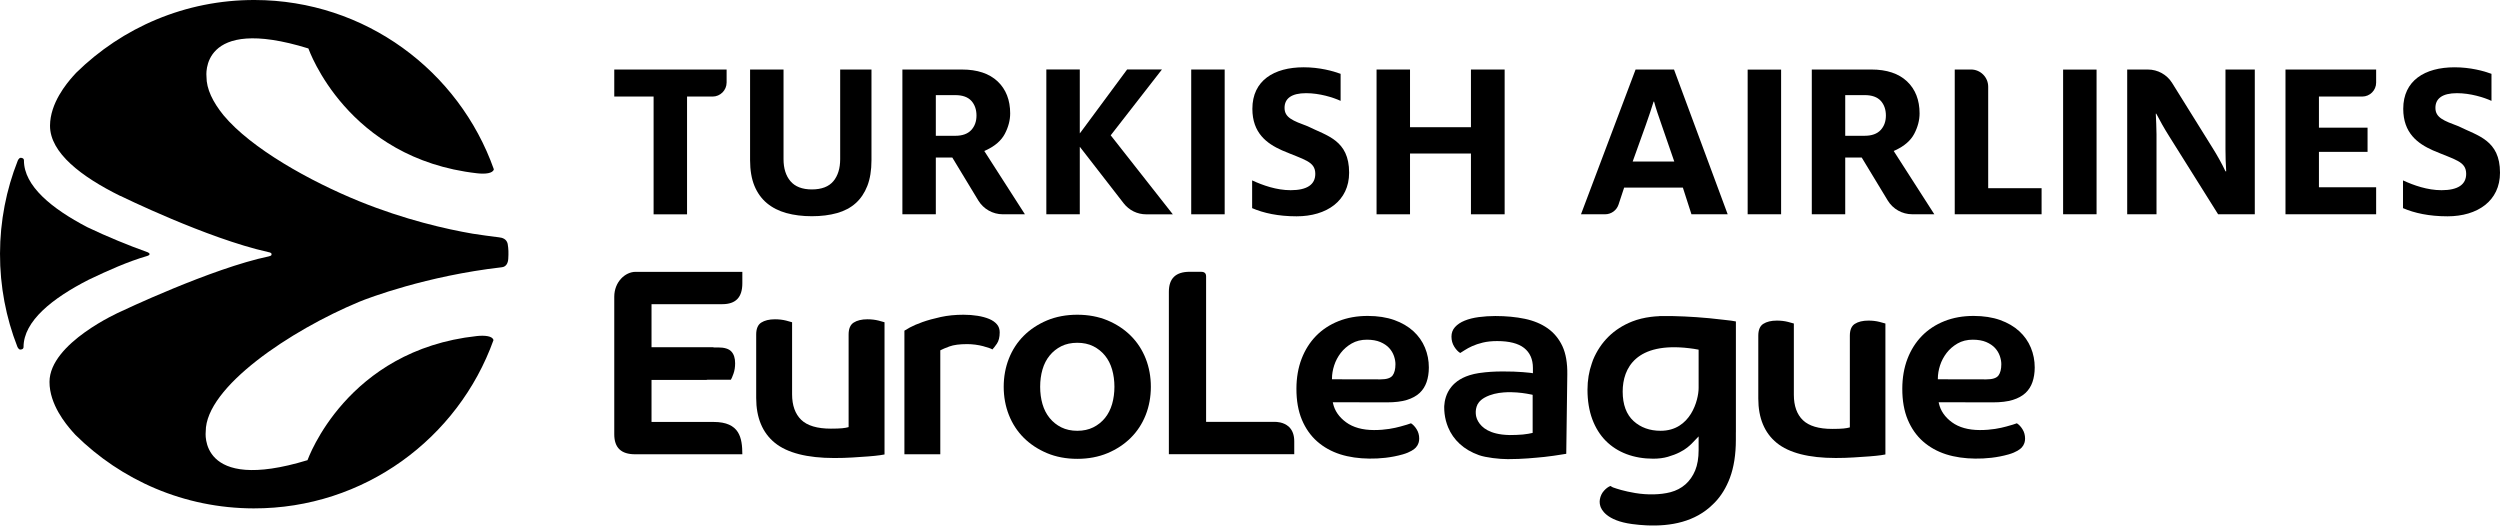
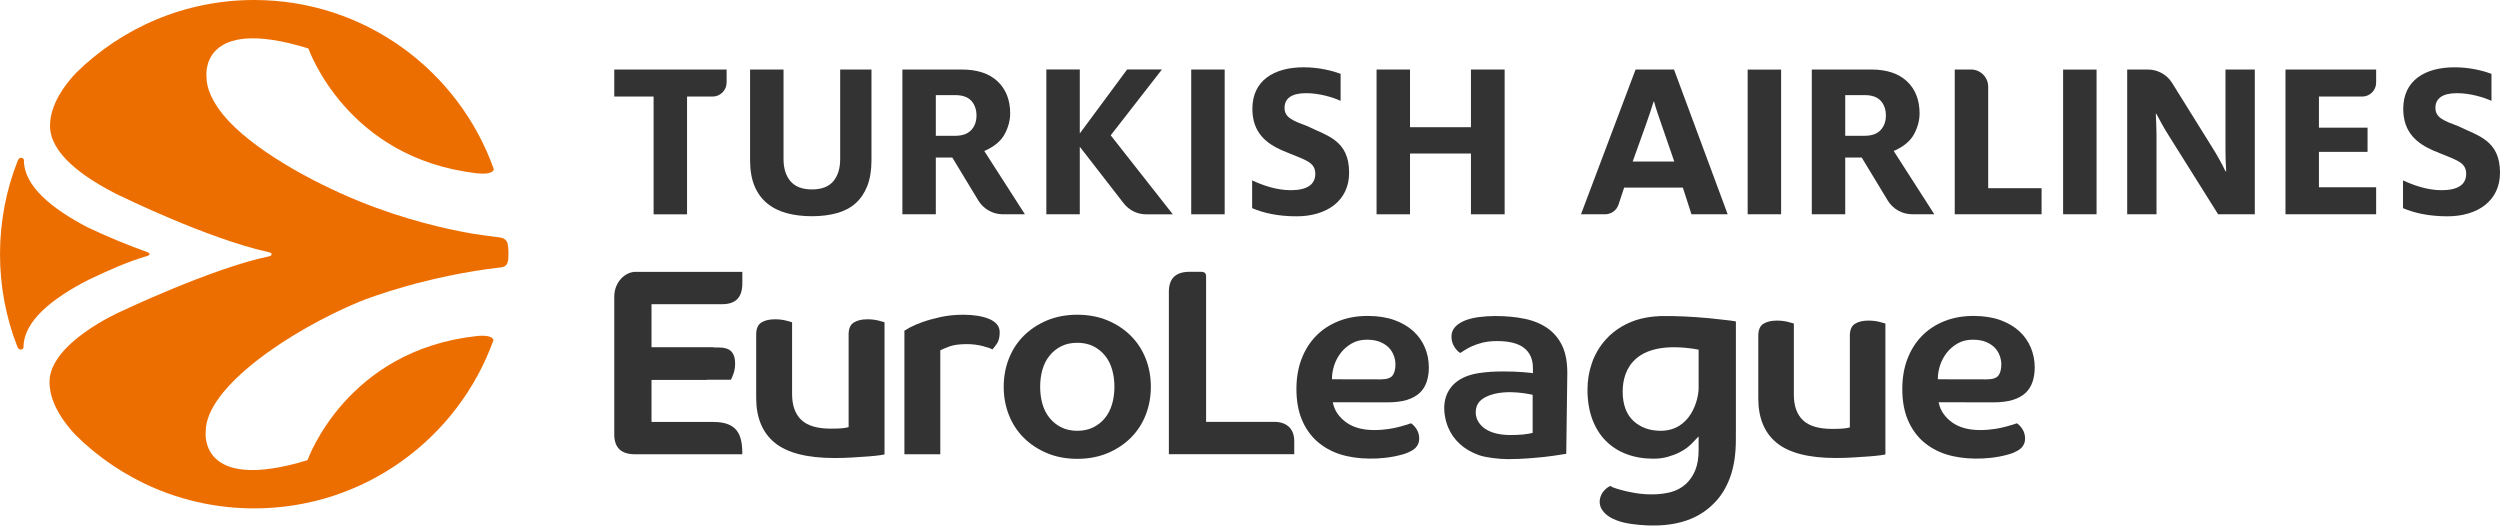
<svg xmlns="http://www.w3.org/2000/svg" xml:space="preserve" width="174.474mm" height="36.676mm" version="1.1" style="shape-rendering:geometricPrecision; text-rendering:geometricPrecision; image-rendering:optimizeQuality; fill-rule:evenodd; clip-rule:evenodd" viewBox="0 0 28995010 6095018">
  <defs>
    <style type="text/css">
  
  </style>
  </defs>
  <g id="Layer_x0020_1">
-     <path class="fil0" d="M5888051 2828227c-12946,-57982 -63317,-72058 -101822,-75930 -107007,-13062 -208363,-27205 -304684,-42095 -303804,-52282 -786473,-161449 -1312483,-374964 -575700,-233756 -1257293,-614770 -1576818,-998775 -124290,-153306 -198558,-305382 -197395,-446956 0,0 -88411,-720879 1181678,-327552 6282,13079 446142,1277534 1957067,1447841 93164,10603 184333,1811 193938,-46549 -404579,-1141644 -1492562,-1960473 -2773203,-1963232 -805833,-1762 -1536900,320156 -2070172,843292 -13295,14309 -26207,28551 -38921,42676 -71227,80899 -263819,308490 -265116,571196 -1280,315586 366007,593531 814741,815256l2642 0c0,0 1004093,492707 1708785,649885l0 166c40616,7279 43374,16137 43258,27271 -116,16469 -11666,17167 -29830,23216 -666005,138948 -1722745,642141 -1725437,643420 -715,299 -819195,361021 -820192,812564 -532,262706 191595,491061 262473,572260 12597,14425 25443,28717 38638,42976 531029,525345 1260633,850438 2066516,852066 1280592,2825 2372032,-811450 2781596,-1951317 -9439,-48260 -100542,-57450 -193756,-47379 -1511623,163992 -1956950,1426386 -1963282,1439582 -1271784,387927 -1180216,-332653 -1180216,-332653 -1878,-514909 985397,-1174350 1781608,-1504876 104348,-43275 777682,-299283 1649225,-399543 55921,-4454 75498,-52348 77958,-99130 3872,-67953 3290,-113106 -6797,-172717z" />
-     <path class="fil0" d="M1703534 2969867c-831,0 31176,-6564 31176,-23050 66,-16635 -38505,-27437 -38505,-27321l0 -116c-187839,-66591 -456478,-175176 -684053,-284676 -411209,-214695 -735121,-477816 -734540,-774341 116,-26041 -25094,-30030 -37525,-30030 -21687,0 -34816,34650 -34816,34650 -131685,333351 -204491,696666 -205256,1076865 -881,380299 70346,743780 200686,1077779 0,0 12946,34600 34583,34650 12481,0 37691,-3806 37691,-29897 648,-300397 334465,-565280 754532,-779609 222373,-106758 457691,-211471 676026,-274904z" />
-     <path class="fil1" d="M23553533 4031726c-29897,-72224 -75166,-136422 -134311,-190648 -59511,-54409 -134145,-97966 -221841,-129392 -88062,-31309 -191130,-47313 -306562,-47546 -123708,-299 -237795,19992 -339035,60209 -100958,40034 -188787,97617 -260778,170955 -71925,73570 -128511,162928 -168014,265747 -39702,102952 -59926,219730 -60159,347195 -349,137651 20989,258535 63267,359443 42327,101057 102071,186078 177519,252386 75448,66358 165504,116596 267575,149251 102653,32489 215975,48260 336858,49490 119188,1280 252220,-10087 388641,-49008 88411,-25277 133846,-60325 151545,-79802 14242,-15705 24629,-33420 30960,-52880 4986,-15472 7611,-32007 7611,-49706 66,-40815 -10137,-77742 -30412,-109633 -18879,-30312 -40466,-53113 -64314,-68186l-482 -299c-233,66 -1230,349 -1462,482 -21804,8492 -61206,20624 -121299,36993 -71177,19460 -174229,41214 -306612,40965 -133264,-283 -242132,-30661 -323447,-90156 -81614,-59744 -132666,-133846 -151545,-220146l-2642 -12132 629361 1163c91568,183 169011,-9257 230217,-28135 60973,-18995 110580,-46083 147456,-80617 36877,-34700 64081,-77210 80899,-126633 17184,-49706 25975,-106691 26141,-169243 66,-80617 -15123,-158059 -45136,-230117zm-375330 323098c-22983,30478 -69067,45202 -140693,45136l-562355 -1064 116 -9955c66,-47778 8559,-98432 25277,-150680 16768,-51817 42377,-100476 76096,-144515 33536,-43790 76146,-80716 126567,-109865 50770,-29431 110580,-44255 177818,-44139 60624,183 112790,9373 155001,27205 42095,17931 76395,41148 102021,68768 25260,27603 44023,58747 55872,92798 11783,34716 17466,65959 17350,95739 -66,57168 -11251,101140 -33071,130572z" />
-     <path class="fil1" d="M16526646 4031726c-29897,-72224 -75149,-136422 -134311,-190648 -59511,-54409 -134128,-97966 -221841,-129392 -88062,-31309 -191130,-47313 -306562,-47546 -123692,-299 -237778,19992 -339035,60209 -100958,40034 -188770,97617 -260762,170955 -71942,73570 -128511,162928 -168030,265747 -39685,102952 -59910,219730 -60159,347195 -349,137651 20989,258535 63267,359443 42327,101057 102071,186078 177519,252386 75448,66358 165504,116596 267575,149251 102653,32489 215975,48260 336858,49490 119188,1280 252220,-10087 388641,-49008 88411,-25277 133846,-60325 151545,-79802 14259,-15705 24629,-33420 30960,-52880 4986,-15472 7628,-32007 7628,-49706 50,-40815 -10154,-77742 -30429,-109633 -18879,-30312 -40516,-53113 -64314,-68186l-465 -299c-249,66 -1246,349 -1479,482 -21804,8492 -61206,20624 -121299,36993 -71161,19460 -174229,41214 -306612,40965 -133264,-283 -242132,-30661 -323447,-90156 -81597,-59744 -132666,-133846 -151545,-220146l-2642 -12132 629361 1163c91568,183 169027,-9257 230233,-28135 60957,-18995 110563,-46083 147440,-80617 36877,-34700 64081,-77210 80899,-126633 17184,-49706 25975,-106691 26158,-169243 50,-80617 -15139,-158059 -45153,-230117zm-375330 323098c-22967,30478 -69050,45202 -140693,45136l-562355 -1064 116 -9955c66,-47778 8559,-98432 25277,-150680 16768,-51817 42377,-100476 76096,-144515 33536,-43790 76146,-80716 126567,-109865 50770,-29431 110580,-44255 177818,-44139 60624,183 112807,9373 155018,27205 42078,17931 76379,41148 102005,68768 25260,27603 44023,58747 55872,92798 11783,34716 17466,65959 17350,95739 -50,57168 -11251,101140 -33071,130572z" />
-     <path class="fil1" d="M18121013 4015174c-40234,-85885 -97800,-155583 -171138,-207300 -73869,-51883 -163045,-88926 -264883,-110281 -102769,-21455 -217902,-32406 -342076,-32406 -64729,0 -129209,4221 -191712,12431 -61622,8143 -116845,21970 -164092,41214 -46848,18995 -84655,44255 -112275,75149 -27088,30080 -40682,67072 -40682,109815 0,43607 10902,83076 32473,117194 20225,32539 43275,57035 68834,73105 14059,-8509 31359,-19294 51534,-32539 24330,-15887 53877,-31891 87879,-47379 34351,-15705 75980,-29481 123692,-41081 48077,-11500 103949,-17300 166102,-17300 139297,0 244226,26856 311714,79852 68003,53645 102354,131486 102354,231513l0 61555 -11600 -2111c-6099,-1113 -28085,-4105 -107173,-10785 -61439,-5035 -139064,-7678 -230632,-7678 -97268,0 -184449,5684 -260479,16652 -465,50 -997,116 -1462,116l0 116c-1230,116 -2343,283 -3590,532 -5916,814 -11716,1579 -17466,2509 -1230,299 -2509,465 -3689,648 -415,116 -582,116 -931,183 -11616,1994 -23050,4155 -34184,6448 -2759,582 -5335,1047 -8027,1629 -3706,831 -7329,1712 -10852,2526 -126334,30080 -206303,85885 -256673,148387 -60791,75332 -78373,160336 -81846,222256 -166,4736 -166,9439 -166,14242 0,24446 1413,48726 4155,72523l0 166c6514,55290 20291,108635 41397,159405 30013,72756 75448,137435 134776,192011 59627,54924 134311,98664 222140,130156 81315,29016 238493,46366 335279,46366 174362,0 305100,-14309 424471,-25626 72872,-6913 153655,-20923 193340,-26839 34650,-4869 51650,-7794 59926,-9439l12132 -920734c1645,-130090 -16186,-240720 -56570,-327203zm-345317 1005389l-7794 1762c-21455,4637 -58697,13079 -105760,17184 -50421,4271 -101024,6149 -149218,6099l-5384 0c-28019,-648 -53994,-2343 -78157,-5102 -1512,-116 -2875,-299 -4454,-465 -349,-66 -814,-66 -1280,-133 -2476,-233 -4819,-582 -7279,-931 -182206,-23914 -255543,-106575 -286387,-178865 -10503,-24512 -29082,-97435 6265,-169725 4221,-7678 9090,-15189 14608,-22335 15007,-19876 35929,-38223 64314,-54708 18879,-10835 38921,-20225 59677,-27903 17533,-6614 35647,-12198 53994,-16818 36345,-9157 73986,-14541 111211,-17416 28966,-2293 57700,-2991 85536,-2526 93346,1413 175774,15239 218800,24047 11550,1579 19410,3108 24446,4620l6863 2227 0 440990z" />
-     <path class="fil1" d="M14950626 4952227c-63184,-61322 -155118,-58863 -156464,-59145l-805817 0 0 -1688511c0,-43790 -30312,-52415 -58979,-52415l-130339 0c-163144,0 -242481,76163 -242481,232643l0 1883313 1454173 0 0 -150198c0,-71294 -20225,-127049 -60093,-165687z" />
-     <path class="fil1" d="M10060021 3703094c-66358,0 -120069,13012 -159754,38754 -38522,24861 -58032,71294 -58032,137884l0 1073625 -7046 1994c-14707,4520 -36644,8210 -67122,11500 -29963,2925 -74401,4570 -132034,4570 -157810,0 -273375,-34417 -343539,-102304 -70180,-68070 -105827,-167731 -105827,-296242l0 -835364c-12198,-4171 -34949,-10436 -69000,-19228 -39752,-10038 -83425,-15189 -129741,-15189 -66258,0 -120069,13012 -159754,38754 -38405,24861 -57866,71294 -57866,137884l0 736584c0,228123 72756,402834 216091,519429 143933,117078 376144,176356 690152,176356 73404,0 143983,-1944 209643,-6099 67721,-4105 128744,-8259 183868,-12431 54110,-4105 99545,-8791 135009,-13827 27321,-3988 44438,-7046 53645,-8924l0 -1533310c-12314,-4171 -34999,-10503 -68768,-19228 -40051,-10038 -83774,-15189 -129924,-15189z" />
-     <path class="fil1" d="M11562470 3761724c-21687,-25509 -51883,-46615 -89757,-62552 -38455,-16004 -83824,-28318 -134959,-36528 -50653,-8210 -105644,-12364 -163443,-12364 -94393,0 -182738,8841 -262772,26141 -80434,17582 -151960,37342 -212402,58796 -60907,21754 -110264,42926 -146509,62918 -31891,17749 -53113,30179 -63317,36993l0 1433582 416261 0 0 -1205293 5218 -2941c19460,-10553 53578,-24845 101190,-42494 48543,-17948 117892,-26972 205954,-26972 28717,0 59262,1994 93213,6215 34533,4753 63898,10436 89989,17350 28617,7744 52299,14957 72457,22103 16236,5684 28202,10968 36295,16236 14957,-16054 32423,-38505 52066,-66890 21571,-31426 32539,-75565 32539,-131203 0,-37226 -10387,-67604 -32024,-93097z" />
-     <path class="fil1" d="M13115291 3894490c-74285,-74152 -164856,-134128 -269453,-178284 -104464,-43674 -222605,-65959 -351349,-65959 -128860,0 -247051,22285 -351399,65959 -104647,44272 -195467,104132 -269686,178284 -74518,74335 -132433,163045 -172185,264002 -39934,101124 -60275,211288 -60275,327419 0,115964 20341,226195 60275,327385 39752,100825 97667,189584 172185,263986 74567,74285 165205,134261 269736,178167 104364,43906 222556,66192 351349,66192 128511,0 246819,-22285 351349,-66192 104364,-43856 195118,-103883 269387,-178167 74468,-74169 132500,-162928 172484,-263986 39868,-101190 59910,-211421 59910,-327385 0,-116130 -20042,-226295 -59910,-327419 -40101,-101140 -98083,-189900 -172417,-264002zm-217088 791575c-17998,62203 -45851,116679 -82843,162114 -36943,45369 -82611,81830 -135790,108270 -53279,26440 -115549,39934 -185081,39934 -69698,0 -132018,-13494 -185197,-39934 -53229,-26440 -98781,-62901 -135657,-108403 -36993,-45020 -64962,-99595 -83143,-161914 -17765,-61738 -26723,-129043 -26723,-200220 0,-71111 8957,-138466 26723,-200087 18231,-62669 46266,-117078 83143,-162097 36810,-45269 82362,-81730 135657,-108403 53229,-26507 115499,-39752 185197,-39752 69416,0 131735,13245 185081,39752 53246,26673 98914,63134 135790,108403 36993,45136 64846,99661 82843,162097 17815,61971 26905,129276 26905,200087 0,70878 -9090,138133 -26905,200154z" />
-     <path class="fil1" d="M21669903 3718267c-65660,0 -118839,12962 -158175,38339 -37940,24562 -57168,70479 -57168,136538l0 1063321 -7146 2160c-15239,4454 -37707,8210 -66657,11201 -29033,3041 -71875,4637 -130688,4637 -156065,0 -270500,-34068 -340148,-101373 -69466,-67072 -104830,-165903 -104830,-293484l0 -827454c-12946,-4221 -36993,-10669 -68286,-18879 -39519,-9971 -82910,-15007 -128694,-15007 -65610,0 -118889,12962 -158175,38339 -37924,24562 -57218,70479 -57218,136538l0 729621c0,225763 72058,398712 214047,514028 142521,116147 372505,175010 683587,175010 71227,0 141224,-2061 207715,-6332 66773,-3939 127564,-7977 182089,-12264 55805,-4271 99379,-8675 133547,-13478 26623,-3988 43973,-6913 53246,-8908l0 -1518669c-14491,-4869 -42278,-12132 -68302,-18879 -39403,-9971 -82794,-15007 -128744,-15007z" />
-     <path class="fil1" d="M7124221 3441568l0 1594649c0,156464 79320,232510 242481,232510l1242934 0c-997,-191246 -31010,-374981 -333883,-374981l-719400 0 0 -489300 631289 -166c11317,-366 20225,-9389 20225,-20757l77393 -334116c-582,-11085 -9556,-19809 -20524,-19809l-708382 0 0 -501797 820773 0c156414,0 232510,-79320 232510,-242481l0 -132433 -1238713 0c-119138,0 -246702,115964 -246702,288681z" />
-     <path class="fil1" d="M20079891 3719181c-24379,-3689 -55157,-6963 -88643,-10254 -231164,-28667 -430304,-38987 -564981,-42211l233 -349c-18347,-415 -37275,-532 -56154,-648 -8210,-116 -16186,-349 -24446,-349l-3224 0 -831 0c-22103,-66 -41148,-66 -55988,0l-648 0 -997 0c-26025,349 -40150,698 -40150,698l0 997c-33187,1230 -65610,3939 -97385,7977 -76611,9905 -149550,27138 -216739,53645 -105993,41862 -198209,100958 -274073,175592 -75980,74750 -136189,165138 -179281,268622 -5684,13660 -9971,28135 -14840,42145 -32589,92931 -50055,194769 -50055,304867 0,127448 18746,242531 55689,342143 36810,98548 89225,182671 155882,250159 67139,67471 147972,119487 240553,154420 93745,35464 197927,53296 309903,53296 63134,0 120651,-7329 170772,-21986 51301,-14957 96670,-32240 134544,-51418 37292,-18929 67604,-37757 89707,-55872 24030,-19460 40150,-33819 49822,-43740l82079 -85419 0 158292c0,92815 -13544,172318 -39984,236499 -27138,65078 -65128,119487 -113206,161765 -48077,42327 -106342,72806 -173348,90521 -113920,30063 -267043,33636 -409930,9489 -61372,-10486 -115898,-22402 -161981,-35231 -37176,-10436 -69349,-20574 -96022,-30312 -11317,-6033 -20474,-11134 -27387,-15538 -166,-166 -1113,-532 -1346,-764l-532 233c-25443,10503 -50122,28667 -73338,54642 -24978,27205 -41164,60924 -48127,100260 -2991,17001 -3457,33470 -1230,49191 515,3856 1230,7561 2111,11417l50 0c0,0 0,183 66,598 931,4038 1994,7977 3274,11949 -166,299 -399,648 -582,947 2925,10719 8908,26905 20873,45851 11666,18397 29082,39386 54991,60325 53578,43142 143401,86350 293899,106226l116 66c54808,7312 110031,12530 165138,15123 286105,13777 568570,-42211 770885,-242714 1113,-1064 2111,-2111 3290,-3224 7561,-7561 14940,-14840 22036,-21704 72640,-75382 130921,-170889 173365,-284044 45601,-122180 68817,-270500 68817,-441106l0 -85303c66,-50 249,-515 366,-582l0 -1286093c-9040,-1928 -26041,-5102 -53013,-9090zm-819643 1277069c-126234,0 -231762,-37874 -313775,-112674 -84007,-76346 -126633,-191545 -126633,-342093 0,-273608 157062,-576946 772812,-502778 34650,4155 70596,9090 107987,16818l0 444397c0,135491 -90638,496330 -440391,496330z" />
-     <path class="fil1" d="M7491458 4029549l836711 0c73687,0 125104,15837 154120,47313 29149,31359 43690,76678 43690,135657 0,45385 -6332,85602 -18945,121066 -12597,35348 -22801,59046 -30478,70878l-985098 0 0 -374914z" />
-     <polygon class="fil1" points="17060035,2485387 17060035,1780528 16353348,1780528 16353348,2485387 15965355,2485387 15965355,806382 16353348,806382 16353348,1475378 17060035,1475378 17060035,806382 17450837,806382 17450837,2485387 " />
-     <path class="fil1" d="M8699394 806465l0 1051106c0,116197 17051,216689 50820,298469 33536,81032 82145,148453 144465,200337 62968,52299 138881,90804 225597,114618 88045,24379 187540,36694 295528,36694 107937,0 206485,-12314 292786,-36577 84838,-23931 157245,-62270 215277,-114269 58049,-51767 103600,-119188 135375,-200436 31941,-81497 48127,-182040 48127,-298835l0 -1051106 -363016 0 0 1039972c0,105877 -26324,191412 -78207,254264 -52997,63965 -137186,96321 -250342,96321 -111145,0 -194869,-32306 -248630,-96205 -52947,-62602 -79786,-148204 -79786,-254380l0 -1039972 -387993 0z" />
-     <path class="fil1" d="M7580417 2485686l0 -1365712 -456179 0 0 -313592 1303027 0 0 150431c0,89989 -73155,163161 -163094,163161l-295827 0 0 1365712 -387927 0z" />
-     <polygon class="fil1" points="13815746,806249 14203739,806249 14203739,2485370 13815746,2485370 " />
-     <path class="fil1" d="M12523504 1702520l13195 16602 495565 638784c63084,81198 158292,127863 261177,127863l309022 0 -710077 -903201 -10436 -13179 10370 -13311 583859 -750311 -403814 0 -535383 723804 -13478 17416 -116 -30362 0 -710858 -387993 0 0 1679121 387993 0 0 -752471 116 -29897z" />
-     <path class="fil1" d="M11629592 2485171c-114917,0 -223254,-61040 -282698,-159289l-301876 -498507 -191346 0 0 657795 -387761 0 0 -1678772 691381 0c177586,0 316700,46366 413436,137884 96437,91169 145279,216157 145279,371341 0,78855 -20989,158641 -62436,237313 -40815,77276 -113222,140526 -215227,188022l-22452 10370 471003 733842 -257305 0zm-775920 -910298l226228 0c81431,0 143468,-22335 184449,-66308 40450,-43557 60957,-100143 60957,-168146 0,-69582 -20042,-126982 -59445,-170606 -40034,-44139 -102586,-66541 -185962,-66541l-226228 0 0 471601z" />
-     <path class="fil1" d="M14522250 2414110l0 -321851c123459,56802 282582,113621 447205,113621 189352,0 285324,-64962 285324,-189435 0,-146027 -128910,-162214 -386813,-273076 -175592,-78506 -342974,-200204 -342974,-481506 0,-327252 249644,-481439 595359,-481439 183851,0 340215,43208 428027,75747l0 313658c-87812,-40450 -244176,-89175 -400590,-89175 -170074,0 -249627,62137 -249627,170373 0,113621 96022,148786 268855,213681 222190,110862 480160,159588 480160,538258 0,327186 -260662,505835 -609136,505835 -213980,0 -384055,-37874 -515790,-94692z" />
-     <path class="fil1" d="M26507080 2485337l0 -1679121 1051406 0 0 152375c0,88876 -72291,161217 -161167,161217l-502262 0 0 361088 563934 0 0 280172 -563934 0 0 410910 663429 0 0 313359 -1051406 0z" />
-     <path class="fil1" d="M22671088 2485104l0 -1679005 188537 0c109982,0 199456,89524 199456,199456l0 1177208 619274 0 0 302341 -1007267 0z" />
-     <polygon class="fil1" points="20269326,2484938 20269326,806980 20657319,806980 20657269,2484938 " />
-     <path class="fil1" d="M22176869 2484938c-114901,0 -223254,-61040 -282698,-159289l-301859 -498440 -191363 0 0 657729 -387761 0 0 -1678656 691381 0c177586,0 316700,46316 413436,137834 96437,91153 145279,216157 145279,371341 0,78789 -20989,158641 -62436,237313 -40799,77210 -113206,140477 -215227,188022l-22452 10370 471019 733775 -257322 0zm-775920 -910231l226245 0c81364,0 143451,-22352 184433,-66308 40450,-43574 60973,-100143 60973,-168146 0,-69648 -20059,-126982 -59445,-170606 -40051,-44139 -102603,-66541 -185962,-66541l-226245 0 0 471601z" />
-     <path class="fil1" d="M19415165 806116l-445560 0 -633233 1679071 279590 0c70945,0 133563,-45252 155832,-112624l65028 -197046 680945 0 99661 309670 420233 0 -622498 -1679071zm-479395 1067359l152375 -424388c33885,-95457 67721,-196165 90289,-270450l5684 0c19759,76911 53595,172417 87480,270450l146675 424388 -482503 0z" />
-     <path class="fil1" d="M27870084 2414176l0 -321868c123476,56819 282582,113571 447205,113571 189368,0 285390,-64912 285390,-189368 0,-146044 -128977,-162280 -386863,-273093 -175592,-78489 -342974,-200204 -342974,-481489 0,-327252 249694,-481439 595409,-481439 183801,0 340148,43142 427977,75747l0 313642c-87829,-40450 -244176,-89175 -400590,-89175 -170074,0 -249644,62153 -249644,170323 0,113671 96039,148786 268871,213748 222256,110796 480143,159521 480143,538192 0,327252 -260645,505835 -609120,505835 -213997,0 -384071,-37824 -515806,-94626z" />
-     <path class="fil1" d="M24671246 806415l240437 0c114203,0 220312,58913 280637,155882l468311 752239c52930,83608 114269,194055 150431,272195l8392 0c-5567,-75448 -8392,-180561 -8392,-256009l0 -924307 340032 0 0 1678889 -425335 0 -569617 -908187c-52930,-83541 -108635,-183203 -147739,-258718l-5501 0c2759,72756 8326,159056 8326,239839l0 927066 -339982 0 0 -1678889z" />
-     <polygon class="fil1" points="23927948,806963 24315942,806963 24315942,2484905 23927948,2484905 " />
+     <path fill="#ED6E00" d="M5888051 2828227c-12946,-57982 -63317,-72058 -101822,-75930 -107007,-13062 -208363,-27205 -304684,-42095 -303804,-52282 -786473,-161449 -1312483,-374964 -575700,-233756 -1257293,-614770 -1576818,-998775 -124290,-153306 -198558,-305382 -197395,-446956 0,0 -88411,-720879 1181678,-327552 6282,13079 446142,1277534 1957067,1447841 93164,10603 184333,1811 193938,-46549 -404579,-1141644 -1492562,-1960473 -2773203,-1963232 -805833,-1762 -1536900,320156 -2070172,843292 -13295,14309 -26207,28551 -38921,42676 -71227,80899 -263819,308490 -265116,571196 -1280,315586 366007,593531 814741,815256l2642 0c0,0 1004093,492707 1708785,649885l0 166c40616,7279 43374,16137 43258,27271 -116,16469 -11666,17167 -29830,23216 -666005,138948 -1722745,642141 -1725437,643420 -715,299 -819195,361021 -820192,812564 -532,262706 191595,491061 262473,572260 12597,14425 25443,28717 38638,42976 531029,525345 1260633,850438 2066516,852066 1280592,2825 2372032,-811450 2781596,-1951317 -9439,-48260 -100542,-57450 -193756,-47379 -1511623,163992 -1956950,1426386 -1963282,1439582 -1271784,387927 -1180216,-332653 -1180216,-332653 -1878,-514909 985397,-1174350 1781608,-1504876 104348,-43275 777682,-299283 1649225,-399543 55921,-4454 75498,-52348 77958,-99130 3872,-67953 3290,-113106 -6797,-172717z" />
+     <path fill="#ED6E00" d="M1703534 2969867c-831,0 31176,-6564 31176,-23050 66,-16635 -38505,-27437 -38505,-27321l0 -116c-187839,-66591 -456478,-175176 -684053,-284676 -411209,-214695 -735121,-477816 -734540,-774341 116,-26041 -25094,-30030 -37525,-30030 -21687,0 -34816,34650 -34816,34650 -131685,333351 -204491,696666 -205256,1076865 -881,380299 70346,743780 200686,1077779 0,0 12946,34600 34583,34650 12481,0 37691,-3806 37691,-29897 648,-300397 334465,-565280 754532,-779609 222373,-106758 457691,-211471 676026,-274904z" />
+     <path fill="#333" d="M23553533 4031726c-29897,-72224 -75166,-136422 -134311,-190648 -59511,-54409 -134145,-97966 -221841,-129392 -88062,-31309 -191130,-47313 -306562,-47546 -123708,-299 -237795,19992 -339035,60209 -100958,40034 -188787,97617 -260778,170955 -71925,73570 -128511,162928 -168014,265747 -39702,102952 -59926,219730 -60159,347195 -349,137651 20989,258535 63267,359443 42327,101057 102071,186078 177519,252386 75448,66358 165504,116596 267575,149251 102653,32489 215975,48260 336858,49490 119188,1280 252220,-10087 388641,-49008 88411,-25277 133846,-60325 151545,-79802 14242,-15705 24629,-33420 30960,-52880 4986,-15472 7611,-32007 7611,-49706 66,-40815 -10137,-77742 -30412,-109633 -18879,-30312 -40466,-53113 -64314,-68186l-482 -299c-233,66 -1230,349 -1462,482 -21804,8492 -61206,20624 -121299,36993 -71177,19460 -174229,41214 -306612,40965 -133264,-283 -242132,-30661 -323447,-90156 -81614,-59744 -132666,-133846 -151545,-220146l-2642 -12132 629361 1163c91568,183 169011,-9257 230217,-28135 60973,-18995 110580,-46083 147456,-80617 36877,-34700 64081,-77210 80899,-126633 17184,-49706 25975,-106691 26141,-169243 66,-80617 -15123,-158059 -45136,-230117zm-375330 323098c-22983,30478 -69067,45202 -140693,45136l-562355 -1064 116 -9955c66,-47778 8559,-98432 25277,-150680 16768,-51817 42377,-100476 76096,-144515 33536,-43790 76146,-80716 126567,-109865 50770,-29431 110580,-44255 177818,-44139 60624,183 112790,9373 155001,27205 42095,17931 76395,41148 102021,68768 25260,27603 44023,58747 55872,92798 11783,34716 17466,65959 17350,95739 -66,57168 -11251,101140 -33071,130572z" />
+     <path fill="#333" d="M16526646 4031726c-29897,-72224 -75149,-136422 -134311,-190648 -59511,-54409 -134128,-97966 -221841,-129392 -88062,-31309 -191130,-47313 -306562,-47546 -123692,-299 -237778,19992 -339035,60209 -100958,40034 -188770,97617 -260762,170955 -71942,73570 -128511,162928 -168030,265747 -39685,102952 -59910,219730 -60159,347195 -349,137651 20989,258535 63267,359443 42327,101057 102071,186078 177519,252386 75448,66358 165504,116596 267575,149251 102653,32489 215975,48260 336858,49490 119188,1280 252220,-10087 388641,-49008 88411,-25277 133846,-60325 151545,-79802 14259,-15705 24629,-33420 30960,-52880 4986,-15472 7628,-32007 7628,-49706 50,-40815 -10154,-77742 -30429,-109633 -18879,-30312 -40516,-53113 -64314,-68186l-465 -299c-249,66 -1246,349 -1479,482 -21804,8492 -61206,20624 -121299,36993 -71161,19460 -174229,41214 -306612,40965 -133264,-283 -242132,-30661 -323447,-90156 -81597,-59744 -132666,-133846 -151545,-220146l-2642 -12132 629361 1163c91568,183 169027,-9257 230233,-28135 60957,-18995 110563,-46083 147440,-80617 36877,-34700 64081,-77210 80899,-126633 17184,-49706 25975,-106691 26158,-169243 50,-80617 -15139,-158059 -45153,-230117zm-375330 323098c-22967,30478 -69050,45202 -140693,45136l-562355 -1064 116 -9955c66,-47778 8559,-98432 25277,-150680 16768,-51817 42377,-100476 76096,-144515 33536,-43790 76146,-80716 126567,-109865 50770,-29431 110580,-44255 177818,-44139 60624,183 112807,9373 155018,27205 42078,17931 76379,41148 102005,68768 25260,27603 44023,58747 55872,92798 11783,34716 17466,65959 17350,95739 -50,57168 -11251,101140 -33071,130572z" />
+     <path fill="#333" d="M18121013 4015174c-40234,-85885 -97800,-155583 -171138,-207300 -73869,-51883 -163045,-88926 -264883,-110281 -102769,-21455 -217902,-32406 -342076,-32406 -64729,0 -129209,4221 -191712,12431 -61622,8143 -116845,21970 -164092,41214 -46848,18995 -84655,44255 -112275,75149 -27088,30080 -40682,67072 -40682,109815 0,43607 10902,83076 32473,117194 20225,32539 43275,57035 68834,73105 14059,-8509 31359,-19294 51534,-32539 24330,-15887 53877,-31891 87879,-47379 34351,-15705 75980,-29481 123692,-41081 48077,-11500 103949,-17300 166102,-17300 139297,0 244226,26856 311714,79852 68003,53645 102354,131486 102354,231513l0 61555 -11600 -2111c-6099,-1113 -28085,-4105 -107173,-10785 -61439,-5035 -139064,-7678 -230632,-7678 -97268,0 -184449,5684 -260479,16652 -465,50 -997,116 -1462,116l0 116c-1230,116 -2343,283 -3590,532 -5916,814 -11716,1579 -17466,2509 -1230,299 -2509,465 -3689,648 -415,116 -582,116 -931,183 -11616,1994 -23050,4155 -34184,6448 -2759,582 -5335,1047 -8027,1629 -3706,831 -7329,1712 -10852,2526 -126334,30080 -206303,85885 -256673,148387 -60791,75332 -78373,160336 -81846,222256 -166,4736 -166,9439 -166,14242 0,24446 1413,48726 4155,72523l0 166c6514,55290 20291,108635 41397,159405 30013,72756 75448,137435 134776,192011 59627,54924 134311,98664 222140,130156 81315,29016 238493,46366 335279,46366 174362,0 305100,-14309 424471,-25626 72872,-6913 153655,-20923 193340,-26839 34650,-4869 51650,-7794 59926,-9439l12132 -920734c1645,-130090 -16186,-240720 -56570,-327203zm-345317 1005389l-7794 1762c-21455,4637 -58697,13079 -105760,17184 -50421,4271 -101024,6149 -149218,6099l-5384 0c-28019,-648 -53994,-2343 -78157,-5102 -1512,-116 -2875,-299 -4454,-465 -349,-66 -814,-66 -1280,-133 -2476,-233 -4819,-582 -7279,-931 -182206,-23914 -255543,-106575 -286387,-178865 -10503,-24512 -29082,-97435 6265,-169725 4221,-7678 9090,-15189 14608,-22335 15007,-19876 35929,-38223 64314,-54708 18879,-10835 38921,-20225 59677,-27903 17533,-6614 35647,-12198 53994,-16818 36345,-9157 73986,-14541 111211,-17416 28966,-2293 57700,-2991 85536,-2526 93346,1413 175774,15239 218800,24047 11550,1579 19410,3108 24446,4620l6863 2227 0 440990z" />
+     <path fill="#333" d="M14950626 4952227c-63184,-61322 -155118,-58863 -156464,-59145l-805817 0 0 -1688511c0,-43790 -30312,-52415 -58979,-52415l-130339 0c-163144,0 -242481,76163 -242481,232643l0 1883313 1454173 0 0 -150198c0,-71294 -20225,-127049 -60093,-165687z" />
+     <path fill="#333" d="M10060021 3703094c-66358,0 -120069,13012 -159754,38754 -38522,24861 -58032,71294 -58032,137884l0 1073625 -7046 1994c-14707,4520 -36644,8210 -67122,11500 -29963,2925 -74401,4570 -132034,4570 -157810,0 -273375,-34417 -343539,-102304 -70180,-68070 -105827,-167731 -105827,-296242l0 -835364c-12198,-4171 -34949,-10436 -69000,-19228 -39752,-10038 -83425,-15189 -129741,-15189 -66258,0 -120069,13012 -159754,38754 -38405,24861 -57866,71294 -57866,137884l0 736584c0,228123 72756,402834 216091,519429 143933,117078 376144,176356 690152,176356 73404,0 143983,-1944 209643,-6099 67721,-4105 128744,-8259 183868,-12431 54110,-4105 99545,-8791 135009,-13827 27321,-3988 44438,-7046 53645,-8924l0 -1533310c-12314,-4171 -34999,-10503 -68768,-19228 -40051,-10038 -83774,-15189 -129924,-15189z" />
+     <path fill="#333" d="M11562470 3761724c-21687,-25509 -51883,-46615 -89757,-62552 -38455,-16004 -83824,-28318 -134959,-36528 -50653,-8210 -105644,-12364 -163443,-12364 -94393,0 -182738,8841 -262772,26141 -80434,17582 -151960,37342 -212402,58796 -60907,21754 -110264,42926 -146509,62918 -31891,17749 -53113,30179 -63317,36993l0 1433582 416261 0 0 -1205293 5218 -2941c19460,-10553 53578,-24845 101190,-42494 48543,-17948 117892,-26972 205954,-26972 28717,0 59262,1994 93213,6215 34533,4753 63898,10436 89989,17350 28617,7744 52299,14957 72457,22103 16236,5684 28202,10968 36295,16236 14957,-16054 32423,-38505 52066,-66890 21571,-31426 32539,-75565 32539,-131203 0,-37226 -10387,-67604 -32024,-93097z" />
+     <path fill="#333" d="M13115291 3894490c-74285,-74152 -164856,-134128 -269453,-178284 -104464,-43674 -222605,-65959 -351349,-65959 -128860,0 -247051,22285 -351399,65959 -104647,44272 -195467,104132 -269686,178284 -74518,74335 -132433,163045 -172185,264002 -39934,101124 -60275,211288 -60275,327419 0,115964 20341,226195 60275,327385 39752,100825 97667,189584 172185,263986 74567,74285 165205,134261 269736,178167 104364,43906 222556,66192 351349,66192 128511,0 246819,-22285 351349,-66192 104364,-43856 195118,-103883 269387,-178167 74468,-74169 132500,-162928 172484,-263986 39868,-101190 59910,-211421 59910,-327385 0,-116130 -20042,-226295 -59910,-327419 -40101,-101140 -98083,-189900 -172417,-264002zm-217088 791575c-17998,62203 -45851,116679 -82843,162114 -36943,45369 -82611,81830 -135790,108270 -53279,26440 -115549,39934 -185081,39934 -69698,0 -132018,-13494 -185197,-39934 -53229,-26440 -98781,-62901 -135657,-108403 -36993,-45020 -64962,-99595 -83143,-161914 -17765,-61738 -26723,-129043 -26723,-200220 0,-71111 8957,-138466 26723,-200087 18231,-62669 46266,-117078 83143,-162097 36810,-45269 82362,-81730 135657,-108403 53229,-26507 115499,-39752 185197,-39752 69416,0 131735,13245 185081,39752 53246,26673 98914,63134 135790,108403 36993,45136 64846,99661 82843,162097 17815,61971 26905,129276 26905,200087 0,70878 -9090,138133 -26905,200154z" />
+     <path fill="#333" d="M21669903 3718267c-65660,0 -118839,12962 -158175,38339 -37940,24562 -57168,70479 -57168,136538l0 1063321 -7146 2160c-15239,4454 -37707,8210 -66657,11201 -29033,3041 -71875,4637 -130688,4637 -156065,0 -270500,-34068 -340148,-101373 -69466,-67072 -104830,-165903 -104830,-293484l0 -827454c-12946,-4221 -36993,-10669 -68286,-18879 -39519,-9971 -82910,-15007 -128694,-15007 -65610,0 -118889,12962 -158175,38339 -37924,24562 -57218,70479 -57218,136538l0 729621c0,225763 72058,398712 214047,514028 142521,116147 372505,175010 683587,175010 71227,0 141224,-2061 207715,-6332 66773,-3939 127564,-7977 182089,-12264 55805,-4271 99379,-8675 133547,-13478 26623,-3988 43973,-6913 53246,-8908l0 -1518669c-14491,-4869 -42278,-12132 -68302,-18879 -39403,-9971 -82794,-15007 -128744,-15007z" />
+     <path fill="#333" d="M7124221 3441568l0 1594649c0,156464 79320,232510 242481,232510l1242934 0c-997,-191246 -31010,-374981 -333883,-374981l-719400 0 0 -489300 631289 -166c11317,-366 20225,-9389 20225,-20757l77393 -334116c-582,-11085 -9556,-19809 -20524,-19809l-708382 0 0 -501797 820773 0c156414,0 232510,-79320 232510,-242481l0 -132433 -1238713 0c-119138,0 -246702,115964 -246702,288681z" />
+     <path fill="#333" d="M20079891 3719181c-24379,-3689 -55157,-6963 -88643,-10254 -231164,-28667 -430304,-38987 -564981,-42211l233 -349c-18347,-415 -37275,-532 -56154,-648 -8210,-116 -16186,-349 -24446,-349l-3224 0 -831 0c-22103,-66 -41148,-66 -55988,0l-648 0 -997 0c-26025,349 -40150,698 -40150,698l0 997c-33187,1230 -65610,3939 -97385,7977 -76611,9905 -149550,27138 -216739,53645 -105993,41862 -198209,100958 -274073,175592 -75980,74750 -136189,165138 -179281,268622 -5684,13660 -9971,28135 -14840,42145 -32589,92931 -50055,194769 -50055,304867 0,127448 18746,242531 55689,342143 36810,98548 89225,182671 155882,250159 67139,67471 147972,119487 240553,154420 93745,35464 197927,53296 309903,53296 63134,0 120651,-7329 170772,-21986 51301,-14957 96670,-32240 134544,-51418 37292,-18929 67604,-37757 89707,-55872 24030,-19460 40150,-33819 49822,-43740l82079 -85419 0 158292c0,92815 -13544,172318 -39984,236499 -27138,65078 -65128,119487 -113206,161765 -48077,42327 -106342,72806 -173348,90521 -113920,30063 -267043,33636 -409930,9489 -61372,-10486 -115898,-22402 -161981,-35231 -37176,-10436 -69349,-20574 -96022,-30312 -11317,-6033 -20474,-11134 -27387,-15538 -166,-166 -1113,-532 -1346,-764l-532 233c-25443,10503 -50122,28667 -73338,54642 -24978,27205 -41164,60924 -48127,100260 -2991,17001 -3457,33470 -1230,49191 515,3856 1230,7561 2111,11417l50 0c0,0 0,183 66,598 931,4038 1994,7977 3274,11949 -166,299 -399,648 -582,947 2925,10719 8908,26905 20873,45851 11666,18397 29082,39386 54991,60325 53578,43142 143401,86350 293899,106226l116 66c54808,7312 110031,12530 165138,15123 286105,13777 568570,-42211 770885,-242714 1113,-1064 2111,-2111 3290,-3224 7561,-7561 14940,-14840 22036,-21704 72640,-75382 130921,-170889 173365,-284044 45601,-122180 68817,-270500 68817,-441106l0 -85303c66,-50 249,-515 366,-582l0 -1286093c-9040,-1928 -26041,-5102 -53013,-9090zm-819643 1277069c-126234,0 -231762,-37874 -313775,-112674 -84007,-76346 -126633,-191545 -126633,-342093 0,-273608 157062,-576946 772812,-502778 34650,4155 70596,9090 107987,16818l0 444397c0,135491 -90638,496330 -440391,496330z" />
+     <path fill="#333" d="M7491458 4029549l836711 0c73687,0 125104,15837 154120,47313 29149,31359 43690,76678 43690,135657 0,45385 -6332,85602 -18945,121066 -12597,35348 -22801,59046 -30478,70878l-985098 0 0 -374914z" />
+     <polygon fill="#333" points="17060035,2485387 17060035,1780528 16353348,1780528 16353348,2485387 15965355,2485387 15965355,806382 16353348,806382 16353348,1475378 17060035,1475378 17060035,806382 17450837,806382 17450837,2485387 " />
+     <path fill="#333" d="M8699394 806465l0 1051106c0,116197 17051,216689 50820,298469 33536,81032 82145,148453 144465,200337 62968,52299 138881,90804 225597,114618 88045,24379 187540,36694 295528,36694 107937,0 206485,-12314 292786,-36577 84838,-23931 157245,-62270 215277,-114269 58049,-51767 103600,-119188 135375,-200436 31941,-81497 48127,-182040 48127,-298835l0 -1051106 -363016 0 0 1039972c0,105877 -26324,191412 -78207,254264 -52997,63965 -137186,96321 -250342,96321 -111145,0 -194869,-32306 -248630,-96205 -52947,-62602 -79786,-148204 -79786,-254380l0 -1039972 -387993 0z" />
+     <path fill="#333" d="M7580417 2485686l0 -1365712 -456179 0 0 -313592 1303027 0 0 150431c0,89989 -73155,163161 -163094,163161l-295827 0 0 1365712 -387927 0z" />
+     <polygon fill="#333" points="13815746,806249 14203739,806249 14203739,2485370 13815746,2485370 " />
+     <path fill="#333" d="M12523504 1702520l13195 16602 495565 638784c63084,81198 158292,127863 261177,127863l309022 0 -710077 -903201 -10436 -13179 10370 -13311 583859 -750311 -403814 0 -535383 723804 -13478 17416 -116 -30362 0 -710858 -387993 0 0 1679121 387993 0 0 -752471 116 -29897z" />
+     <path fill="#333" d="M11629592 2485171c-114917,0 -223254,-61040 -282698,-159289l-301876 -498507 -191346 0 0 657795 -387761 0 0 -1678772 691381 0c177586,0 316700,46366 413436,137884 96437,91169 145279,216157 145279,371341 0,78855 -20989,158641 -62436,237313 -40815,77276 -113222,140526 -215227,188022l-22452 10370 471003 733842 -257305 0zm-775920 -910298l226228 0c81431,0 143468,-22335 184449,-66308 40450,-43557 60957,-100143 60957,-168146 0,-69582 -20042,-126982 -59445,-170606 -40034,-44139 -102586,-66541 -185962,-66541l-226228 0 0 471601z" />
+     <path fill="#333" d="M14522250 2414110l0 -321851c123459,56802 282582,113621 447205,113621 189352,0 285324,-64962 285324,-189435 0,-146027 -128910,-162214 -386813,-273076 -175592,-78506 -342974,-200204 -342974,-481506 0,-327252 249644,-481439 595359,-481439 183851,0 340215,43208 428027,75747l0 313658c-87812,-40450 -244176,-89175 -400590,-89175 -170074,0 -249627,62137 -249627,170373 0,113621 96022,148786 268855,213681 222190,110862 480160,159588 480160,538258 0,327186 -260662,505835 -609136,505835 -213980,0 -384055,-37874 -515790,-94692z" />
+     <path fill="#333" d="M26507080 2485337l0 -1679121 1051406 0 0 152375c0,88876 -72291,161217 -161167,161217l-502262 0 0 361088 563934 0 0 280172 -563934 0 0 410910 663429 0 0 313359 -1051406 0z" />
+     <path fill="#333" d="M22671088 2485104l0 -1679005 188537 0c109982,0 199456,89524 199456,199456l0 1177208 619274 0 0 302341 -1007267 0z" />
+     <polygon fill="#333" points="20269326,2484938 20269326,806980 20657319,806980 20657269,2484938 " />
+     <path fill="#333" d="M22176869 2484938c-114901,0 -223254,-61040 -282698,-159289l-301859 -498440 -191363 0 0 657729 -387761 0 0 -1678656 691381 0c177586,0 316700,46316 413436,137834 96437,91153 145279,216157 145279,371341 0,78789 -20989,158641 -62436,237313 -40799,77210 -113206,140477 -215227,188022l-22452 10370 471019 733775 -257322 0zm-775920 -910231l226245 0c81364,0 143451,-22352 184433,-66308 40450,-43574 60973,-100143 60973,-168146 0,-69648 -20059,-126982 -59445,-170606 -40051,-44139 -102603,-66541 -185962,-66541l-226245 0 0 471601z" />
+     <path fill="#333" d="M19415165 806116l-445560 0 -633233 1679071 279590 0c70945,0 133563,-45252 155832,-112624l65028 -197046 680945 0 99661 309670 420233 0 -622498 -1679071zm-479395 1067359l152375 -424388c33885,-95457 67721,-196165 90289,-270450l5684 0c19759,76911 53595,172417 87480,270450l146675 424388 -482503 0z" />
+     <path fill="#333" d="M27870084 2414176l0 -321868c123476,56819 282582,113571 447205,113571 189368,0 285390,-64912 285390,-189368 0,-146044 -128977,-162280 -386863,-273093 -175592,-78489 -342974,-200204 -342974,-481489 0,-327252 249694,-481439 595409,-481439 183801,0 340148,43142 427977,75747l0 313642c-87829,-40450 -244176,-89175 -400590,-89175 -170074,0 -249644,62153 -249644,170323 0,113671 96039,148786 268871,213748 222256,110796 480143,159521 480143,538192 0,327252 -260645,505835 -609120,505835 -213997,0 -384071,-37824 -515806,-94626z" />
+     <path fill="#333" d="M24671246 806415l240437 0c114203,0 220312,58913 280637,155882l468311 752239c52930,83608 114269,194055 150431,272195l8392 0c-5567,-75448 -8392,-180561 -8392,-256009l0 -924307 340032 0 0 1678889 -425335 0 -569617 -908187c-52930,-83541 -108635,-183203 -147739,-258718l-5501 0c2759,72756 8326,159056 8326,239839l0 927066 -339982 0 0 -1678889z" />
+     <polygon fill="#333" points="23927948,806963 24315942,806963 24315942,2484905 23927948,2484905 " />
  </g>
</svg>
